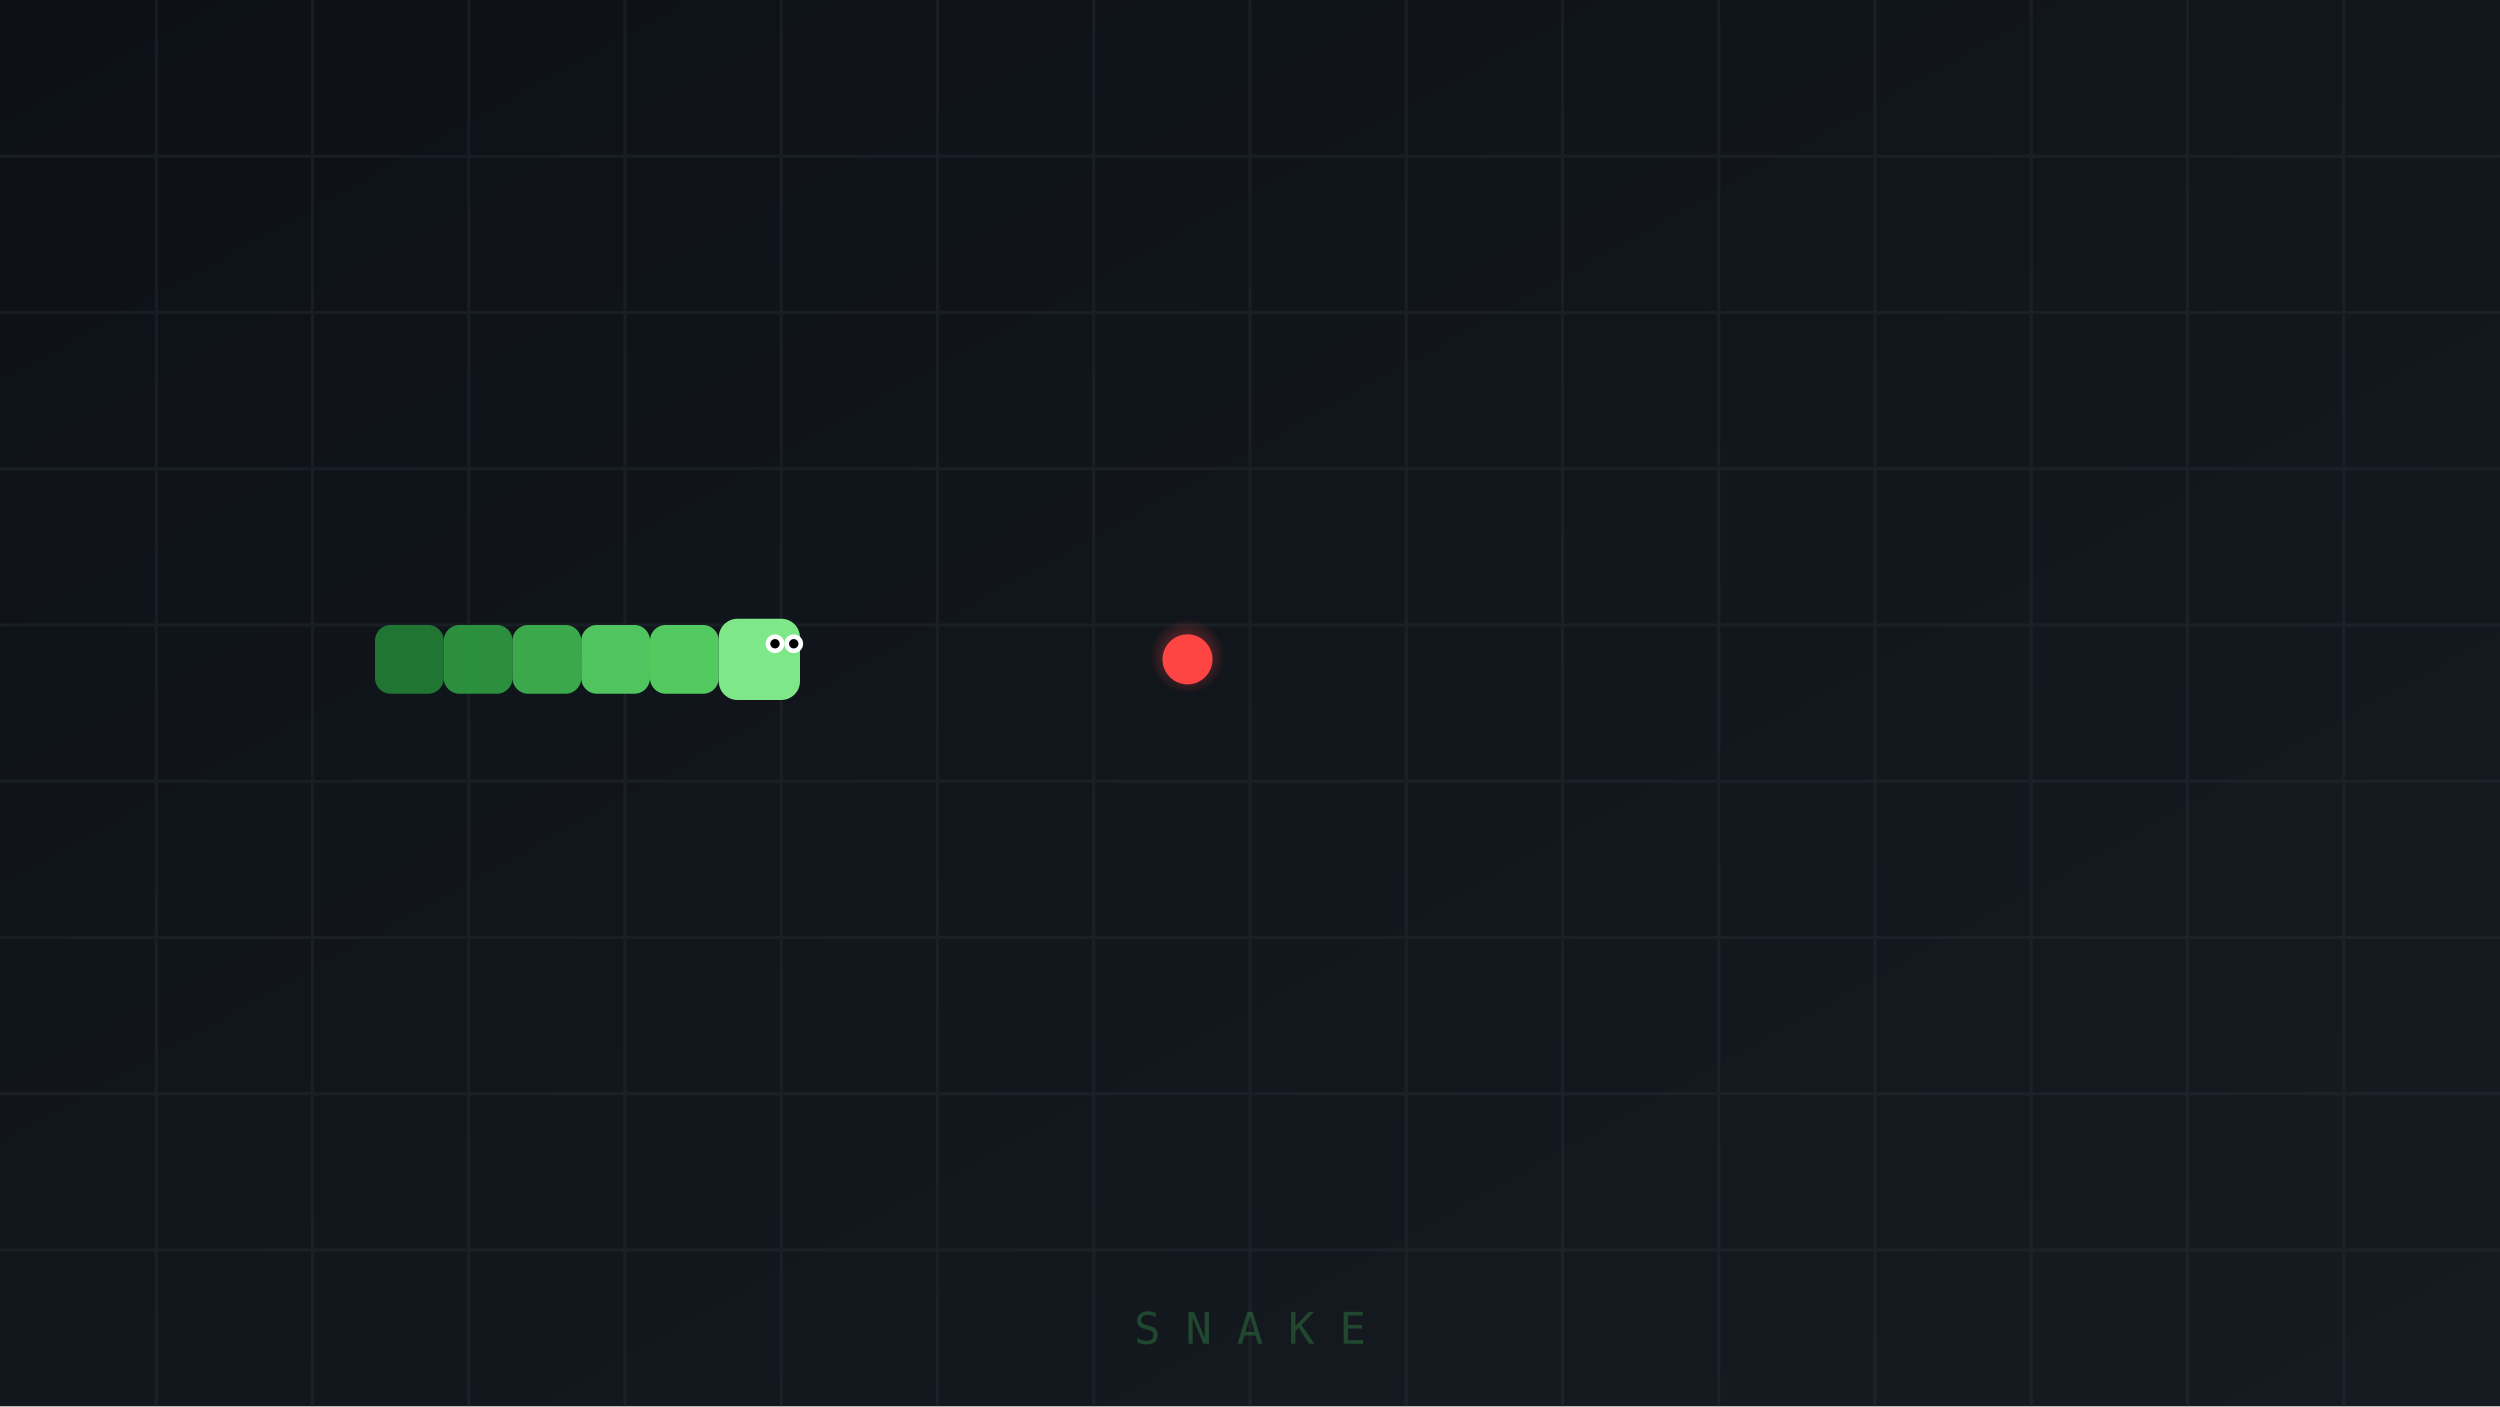
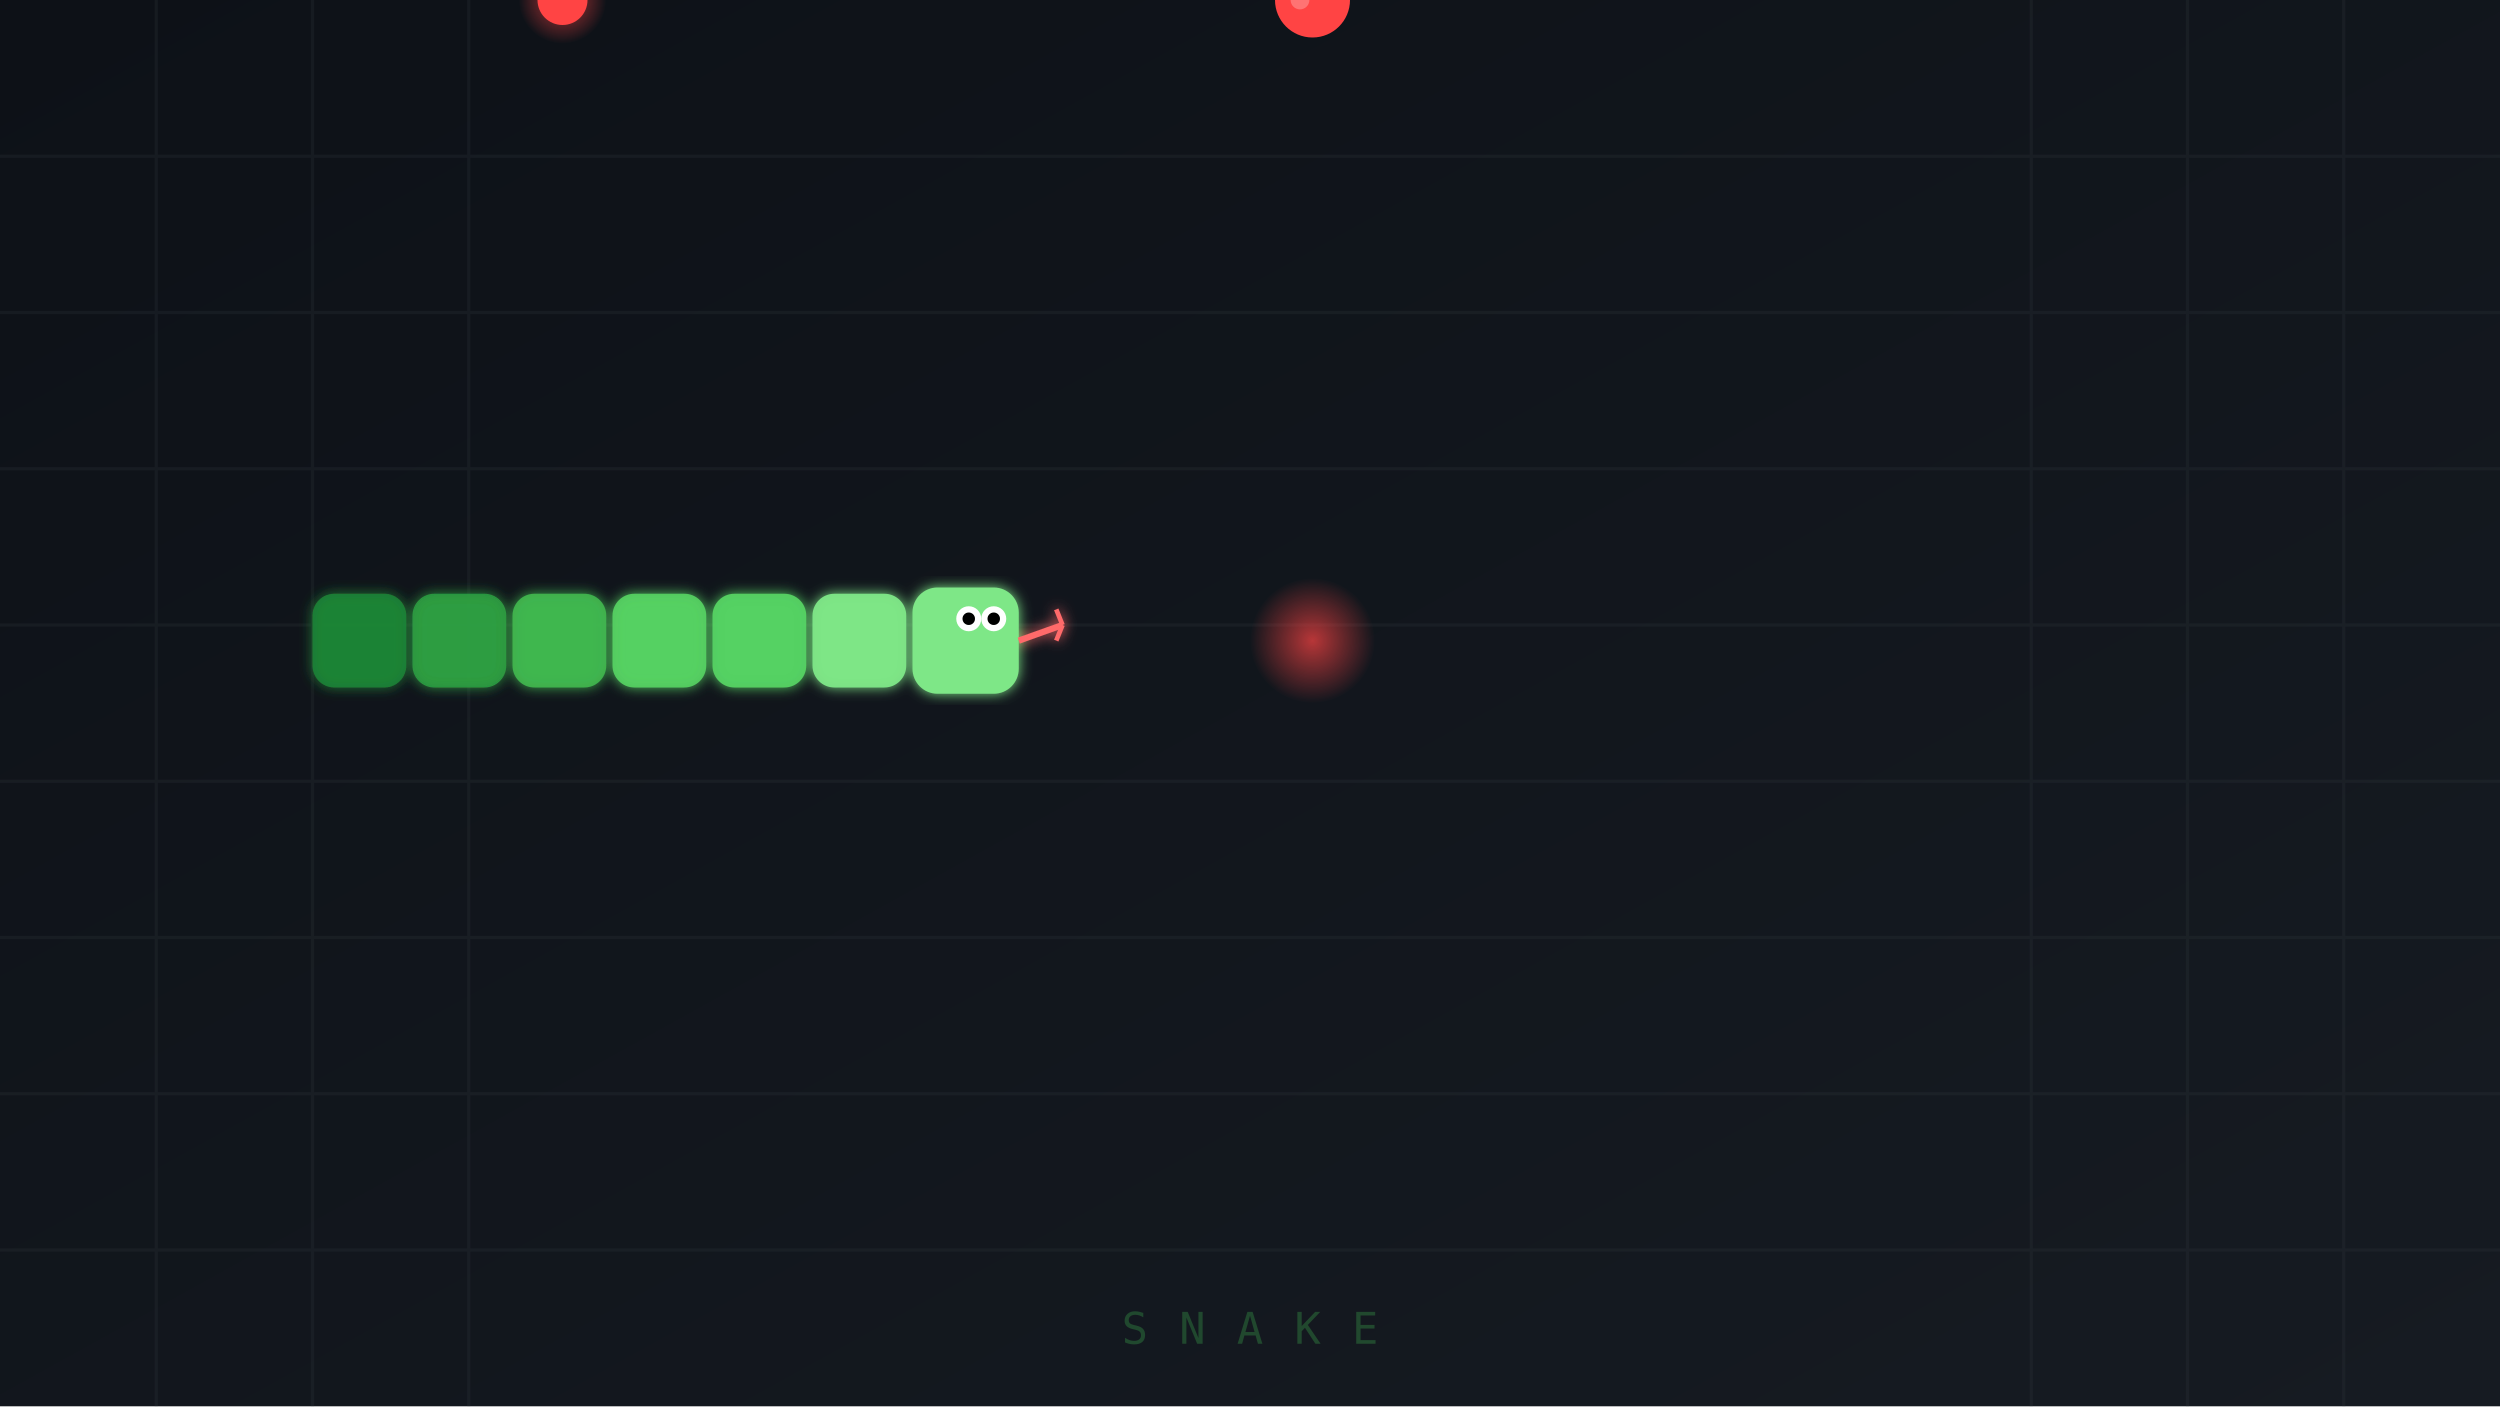
<svg xmlns="http://www.w3.org/2000/svg" viewBox="0 0 800 450">
  <defs>
-     <linearGradient id="sg" x1="0%" y1="0%" x2="100%" y2="100%">
+     <linearGradient id="bg" x1="0" y1="0" x2="1" y2="1">
      <stop offset="0%" stop-color="#0d1117" />
      <stop offset="100%" stop-color="#161b22" />
    </linearGradient>
    <radialGradient id="foodGlow">
-       <stop offset="0%" stop-color="#ff4444" stop-opacity="0.6" />
+       <stop offset="0%" stop-color="#ff4444" stop-opacity="0.7" />
      <stop offset="100%" stop-color="#ff4444" stop-opacity="0" />
    </radialGradient>
+     <filter id="snakeGlow">
+       <feGaussianBlur stdDeviation="2" />
+       <feMerge>
+         <feMergeNode />
+         <feMergeNode in="SourceGraphic" />
+       </feMerge>
+     </filter>
  </defs>
-   <rect width="800" height="450" fill="url(#sg)" />
-   <g fill="none" stroke="#30363d" stroke-width="1" opacity="0.3">
-     <path d="M0 50h800M0 100h800M0 150h800M0 200h800M0 250h800M0 300h800M0 350h800M0 400h800M50 0v450M100 0v450M150 0v450M200 0v450M250 0v450M300 0v450M350 0v450M400 0v450M450 0v450M500 0v450M550 0v450M600 0v450M650 0v450M700 0v450M750 0v450" />
+   <rect width="800" height="450" fill="url(#bg)" />
+   <g stroke="#30363d" stroke-width="1" opacity="0.25">
+     <line x1="0" y1="50" x2="800" y2="50" />
+     <line x1="0" y1="100" x2="800" y2="100" />
+     <line x1="0" y1="150" x2="800" y2="150" />
+     <line x1="0" y1="200" x2="800" y2="200" />
+     <line x1="0" y1="250" x2="800" y2="250" />
+     <line x1="0" y1="300" x2="800" y2="300" />
+     <line x1="0" y1="350" x2="800" y2="350" />
+     <line x1="0" y1="400" x2="800" y2="400" />
+     <line x1="50" y1="0" x2="50" y2="450" />
+     <line x1="100" y1="0" x2="100" y2="450" />
+     <line x1="150" y1="0" x2="150" y2="450" />
+     <line x1="650" y1="0" x2="650" y2="450" />
+     <line x1="700" y1="0" x2="700" y2="450" />
+     <line x1="750" y1="0" x2="750" y2="450" />
  </g>
-   <g>
-     <rect x="120" y="200" width="22" height="22" rx="5" fill="#238636" opacity="0.85" />
-     <rect x="142" y="200" width="22" height="22" rx="5" fill="#2ea043" opacity="0.88" />
-     <rect x="164" y="200" width="22" height="22" rx="5" fill="#3fb950" opacity="0.90" />
-     <rect x="186" y="200" width="22" height="22" rx="5" fill="#56d364" opacity="0.92" />
-     <rect x="208" y="200" width="22" height="22" rx="5" fill="#56d364" opacity="0.95" />
-     <rect x="230" y="198" width="26" height="26" rx="6" fill="#7ee787" />
-     <circle cx="248" cy="206" r="3" fill="#fff" />
-     <circle cx="254" cy="206" r="3" fill="#fff" />
-     <circle cx="248" cy="206" r="1.5" fill="#000" />
-     <circle cx="254" cy="206" r="1.5" fill="#000" />
+   <g filter="url(#snakeGlow)">
+     <rect x="100" y="190" width="30" height="30" rx="7" fill="#238636" opacity="0.85" />
+     <rect x="132" y="190" width="30" height="30" rx="7" fill="#2ea043" opacity="0.87" />
+     <rect x="164" y="190" width="30" height="30" rx="7" fill="#3fb950" opacity="0.89" />
+     <rect x="196" y="190" width="30" height="30" rx="7" fill="#56d364" opacity="0.91" />
+     <rect x="228" y="190" width="30" height="30" rx="7" fill="#56d364" opacity="0.93" />
+     <rect x="260" y="190" width="30" height="30" rx="7" fill="#7ee787" opacity="0.95" />
+     <rect x="292" y="188" width="34" height="34" rx="8" fill="#7ee787" />
+     <circle cx="310" cy="198" r="4" fill="#fff" />
+     <circle cx="318" cy="198" r="4" fill="#fff" />
+     <circle cx="310" cy="198" r="2" fill="#000" />
+     <circle cx="318" cy="198" r="2" fill="#000" />
+     <line x1="326" y1="205" x2="340" y2="200" stroke="#ff6b6b" stroke-width="2" />
+     <line x1="340" y1="200" x2="338" y2="195" stroke="#ff6b6b" stroke-width="1.5" />
+     <line x1="340" y1="200" x2="338" y2="205" stroke="#ff6b6b" stroke-width="1.5" />
  </g>
-   <circle cx="380" cy="210" r="12" fill="url(#foodGlow)" />
-   <circle cx="380" cy="211" r="8" fill="#ff4444" />
-   <text x="400" y="430" text-anchor="middle" font-family="monospace" font-size="14" fill="#3fb950" opacity="0.3" letter-spacing="8">SNAKE</text>
+   <circle cx="420" cy="205" r="20" fill="url(#foodGlow)" />
+   <circle cx="420" y="207" r="12" fill="#ff4444" />
+   <circle cx="416" y="203" r="3" fill="#ff8888" opacity="0.7" />
+   <circle cx="180" y="320" r="14" fill="url(#foodGlow)" />
+   <circle cx="180" y="321" r="8" fill="#ff4444" />
+   <text x="400" y="430" text-anchor="middle" font-family="monospace" font-size="14" fill="#3fb950" opacity="0.3" letter-spacing="10">SNAKE</text>
</svg>
